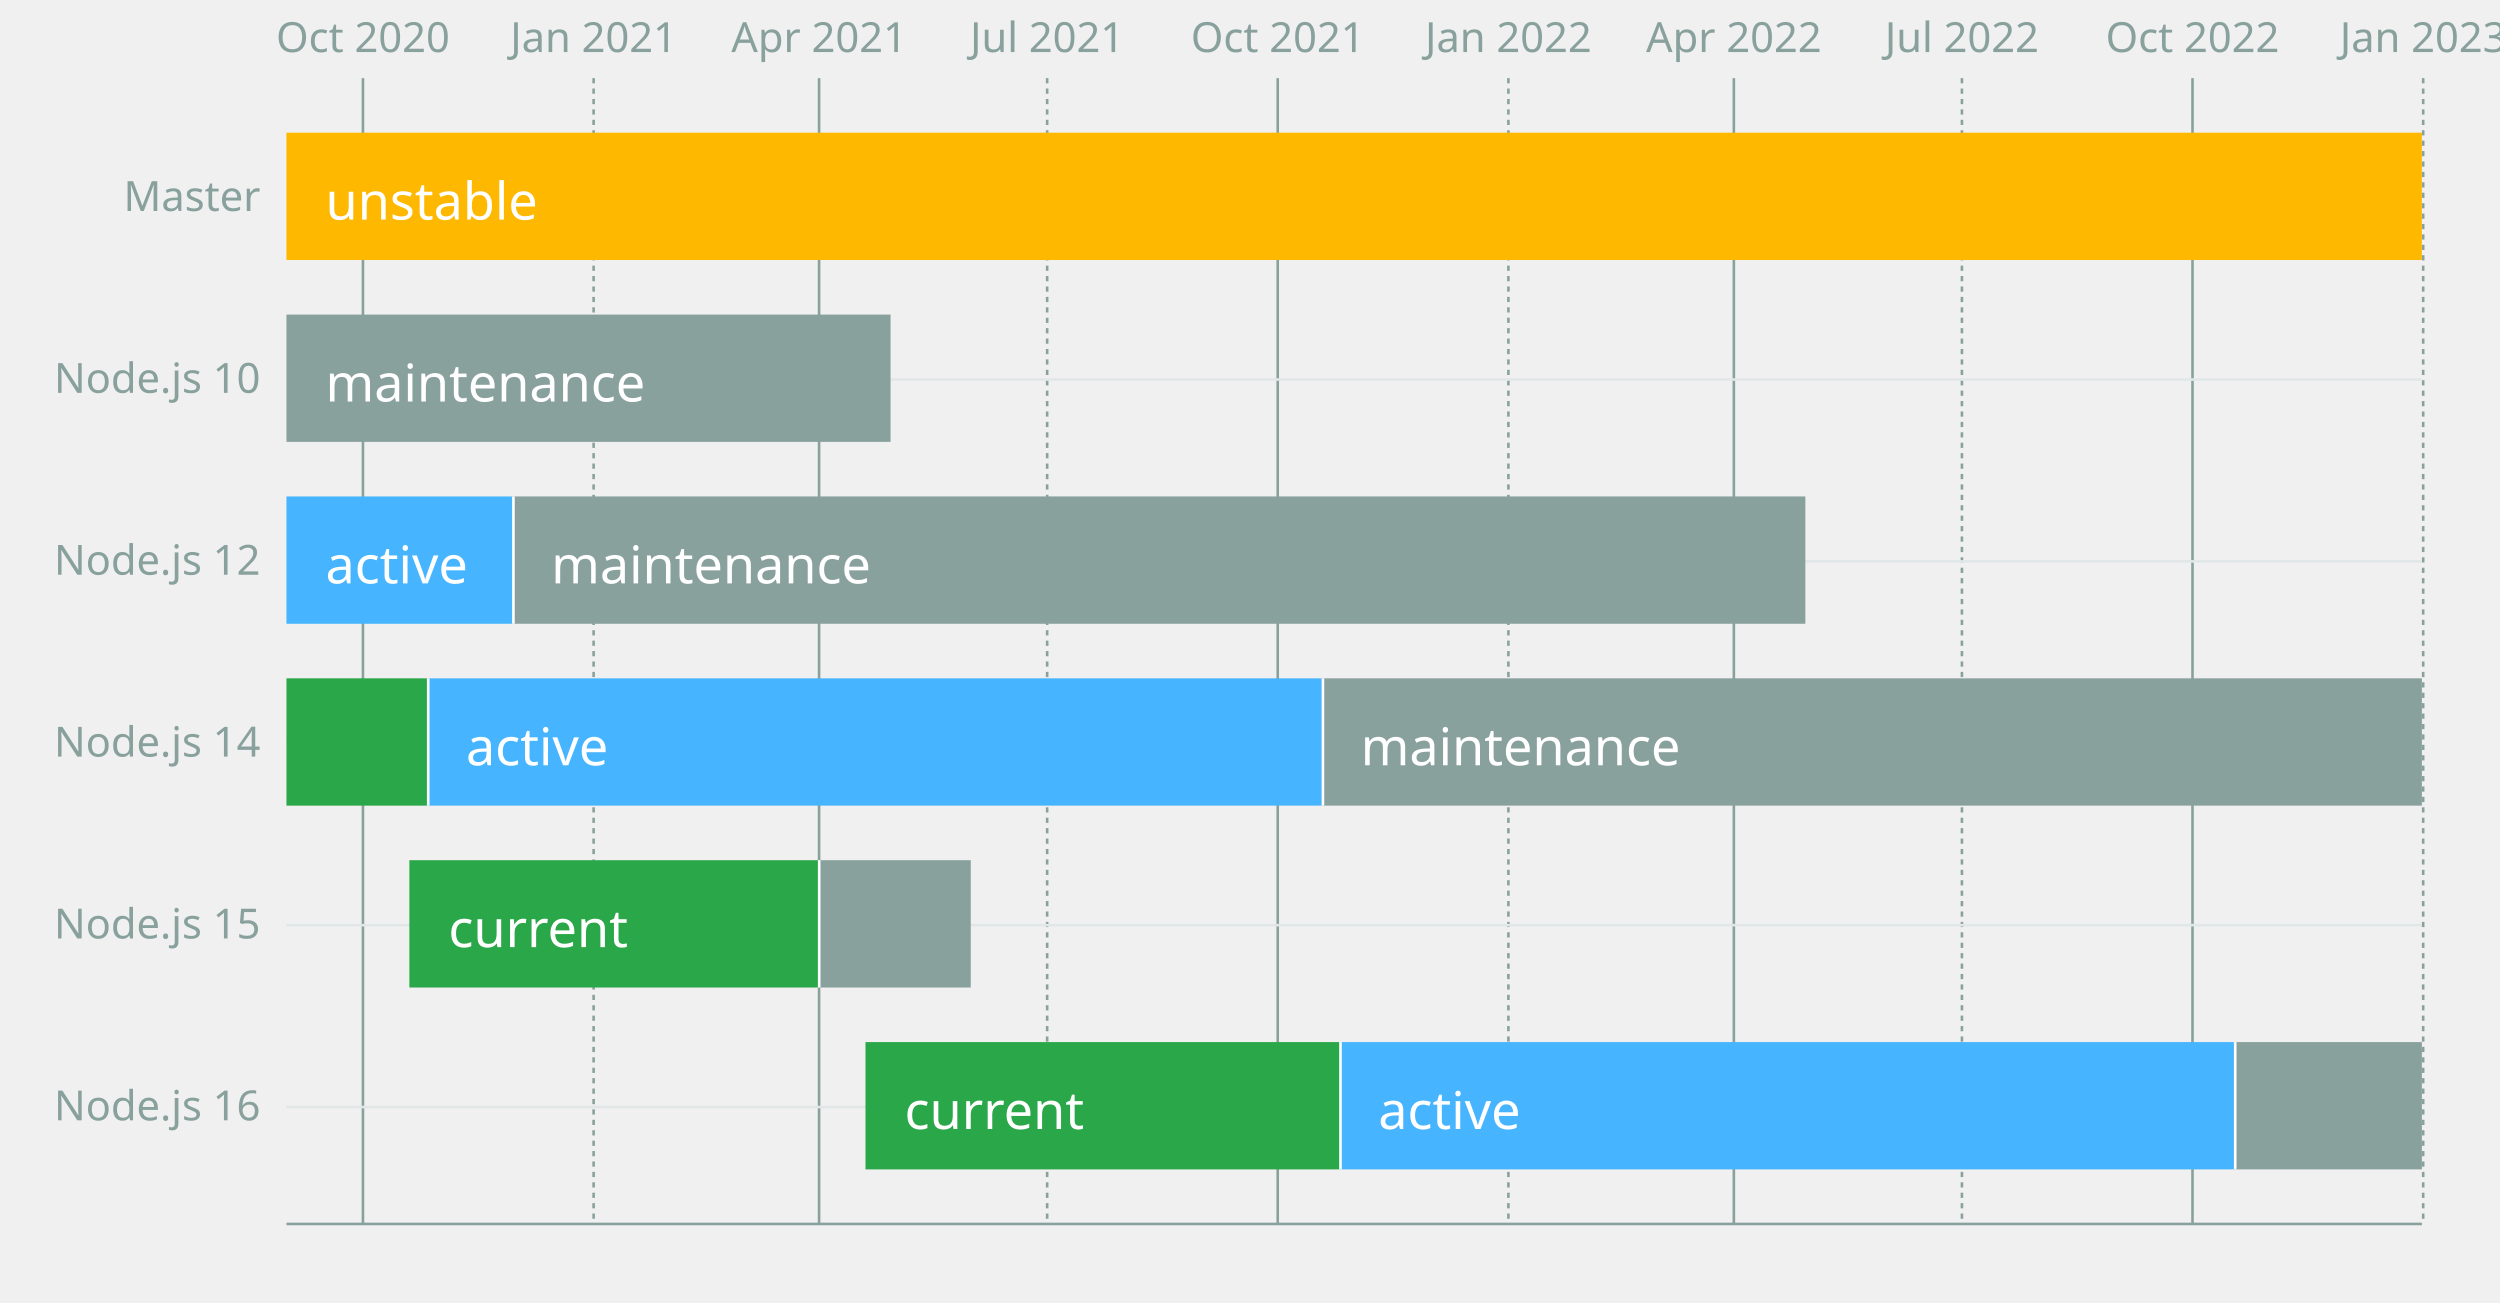
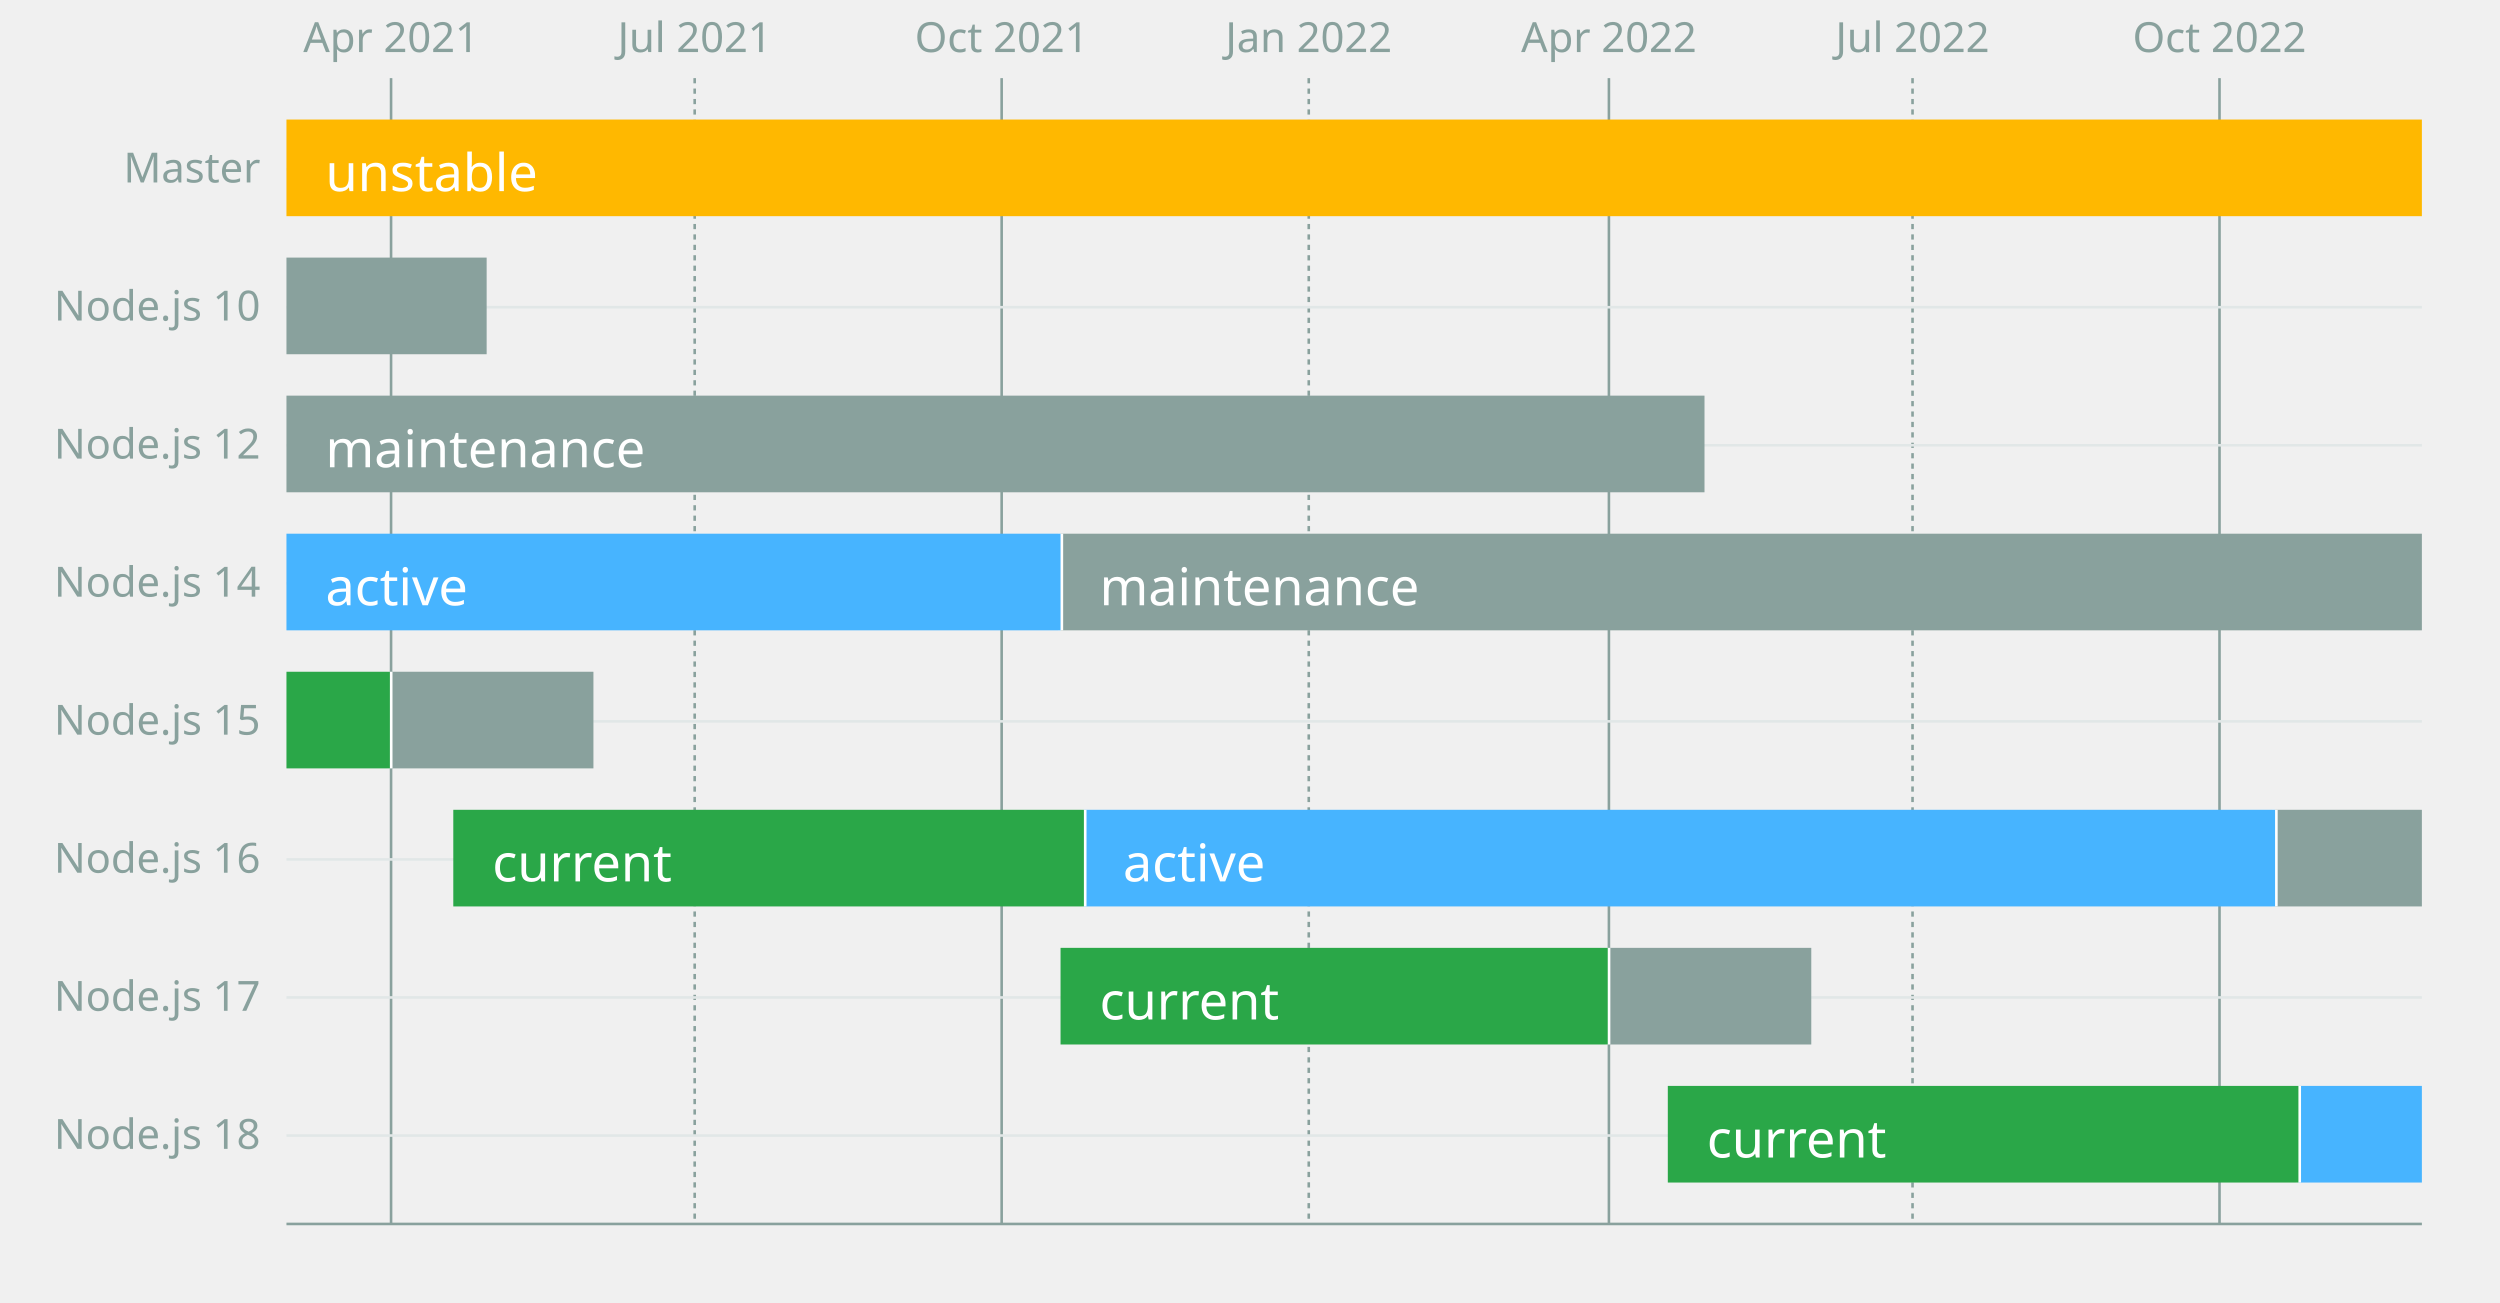
<svg xmlns="http://www.w3.org/2000/svg" width="960" height="500">
  <defs>
-     <style>.current{fill:#2aa748}.active{fill:#47b4ff}.maintenance,.tick text{fill:#89a19d}.bar-join,.label{fill:#fff}.bar-join.current{display:none}.tick text{font:16px sans-serif}.axis--y .tick text{text-anchor:end}.label{font:20px sans-serif;font-weight:100;text-anchor:start;dominant-baseline:middle;text-transform:uppercase}</style>
+     <style>.current{fill:#2aa748}.active{fill:#47b4ff}.maintenance,.tick text{fill:#89a19d}.unstable{fill:#ffb800}.bar-join,.label{fill:#fff}.bar-join.current{display:none}.tick text{font:16px sans-serif}.axis--y .tick text{text-anchor:end}.label{font:20px sans-serif;font-weight:100;text-anchor:start;dominant-baseline:middle;text-transform:uppercase}</style>
  </defs>
  <g id="bar-container">
    <g class="axis axis--x" fill="none" font-size="10" font-family="sans-serif" text-anchor="middle">
      <g class="tick">
-         <path stroke="#89a19d" d="M.5 0v440" transform="translate(138.872 30)" />
-         <text fill="#000" x=".5" dy="-10" transform="translate(138.872 30)">Oct 2020</text>
+         <path stroke="#89a19d" d="M.5 0v440" transform="translate(149.665 30)" />
+         <text fill="#000" x=".5" dy="-10" transform="translate(149.665 30)">Apr 2021</text>
      </g>
      <g class="tick">
-         <path stroke="#89a19d" stroke-dasharray="2,2" d="M.5 0v440" transform="translate(227.452 30)" />
-         <text fill="#000" x=".5" dy="-10" transform="translate(227.452 30)">Jan 2021</text>
+         <path stroke="#89a19d" stroke-dasharray="2,2" d="M.5 0v440" transform="translate(266.26 30)" />
+         <text fill="#000" x=".5" dy="-10" transform="translate(266.26 30)">Jul 2021</text>
      </g>
      <g class="tick">
-         <path stroke="#89a19d" d="M.5 0v440" transform="translate(314.028 30)" />
-         <text fill="#000" x=".5" dy="-10" transform="translate(314.028 30)">Apr 2021</text>
+         <path stroke="#89a19d" d="M.5 0v440" transform="translate(384.134 30)" />
+         <text fill="#000" x=".5" dy="-10" transform="translate(384.134 30)">Oct 2021</text>
      </g>
      <g class="tick">
-         <path stroke="#89a19d" stroke-dasharray="2,2" d="M.5 0v440" transform="translate(401.605 30)" />
-         <text fill="#000" x=".5" dy="-10" transform="translate(401.605 30)">Jul 2021</text>
+         <path stroke="#89a19d" stroke-dasharray="2,2" d="M.5 0v440" transform="translate(502.063 30)" />
+         <text fill="#000" x=".5" dy="-10" transform="translate(502.063 30)">Jan 2022</text>
      </g>
      <g class="tick">
-         <path stroke="#89a19d" d="M.5 0v440" transform="translate(490.146 30)" />
-         <text fill="#000" x=".5" dy="-10" transform="translate(490.146 30)">Oct 2021</text>
+         <path stroke="#89a19d" d="M.5 0v440" transform="translate(617.322 30)" />
+         <text fill="#000" x=".5" dy="-10" transform="translate(617.322 30)">Apr 2022</text>
      </g>
      <g class="tick">
-         <path stroke="#89a19d" stroke-dasharray="2,2" d="M.5 0v440" transform="translate(578.726 30)" />
-         <text fill="#000" x=".5" dy="-10" transform="translate(578.726 30)">Jan 2022</text>
+         <path stroke="#89a19d" stroke-dasharray="2,2" d="M.5 0v440" transform="translate(733.915 30)" />
+         <text fill="#000" x=".5" dy="-10" transform="translate(733.915 30)">Jul 2022</text>
      </g>
      <g class="tick">
-         <path stroke="#89a19d" d="M.5 0v440" transform="translate(665.301 30)" />
-         <text fill="#000" x=".5" dy="-10" transform="translate(665.301 30)">Apr 2022</text>
-       </g>
-       <g class="tick">
-         <path stroke="#89a19d" stroke-dasharray="2,2" d="M.5 0v440" transform="translate(752.88 30)" />
-         <text fill="#000" x=".5" dy="-10" transform="translate(752.88 30)">Jul 2022</text>
-       </g>
-       <g class="tick">
-         <path stroke="#89a19d" d="M.5 0v440" transform="translate(841.42 30)" />
-         <text fill="#000" x=".5" dy="-10" transform="translate(841.42 30)">Oct 2022</text>
-       </g>
-       <g class="tick">
-         <path stroke="#89a19d" stroke-dasharray="2,2" d="M.5 0v440" transform="translate(930 30)" />
-         <text fill="#000" x=".5" dy="-10" transform="translate(930 30)">Jan 2023</text>
+         <path stroke="#89a19d" d="M.5 0v440" transform="translate(851.79 30)" />
+         <text fill="#000" x=".5" dy="-10" transform="translate(851.79 30)">Oct 2022</text>
      </g>
    </g>
    <g class="axis axis--y" fill="none" font-size="10" font-family="sans-serif">
      <g class="tick">
-         <path stroke="#e1e7e7" d="M0 .5h820" transform="translate(110 75.397)" />
-         <text fill="#000" y=".5" dy=".32em" dx="-10" transform="translate(110 75.397)">Master</text>
+         <path stroke="#e1e7e7" d="M0 .5h820" transform="translate(110 64.458)" />
+         <text fill="#000" y=".5" dy=".32em" dx="-10" transform="translate(110 64.458)">Master</text>
      </g>
      <g class="tick">
-         <path stroke="#e1e7e7" d="M0 .5h820" transform="translate(110 145.238)" />
-         <text fill="#000" y=".5" dy=".32em" dx="-10" transform="translate(110 145.238)">Node.js 10</text>
+         <path stroke="#e1e7e7" d="M0 .5h820" transform="translate(110 117.47)" />
+         <text fill="#000" y=".5" dy=".32em" dx="-10" transform="translate(110 117.47)">Node.js 10</text>
      </g>
      <g class="tick">
-         <path stroke="#e1e7e7" d="M0 .5h820" transform="translate(110 215.08)" />
-         <text fill="#000" y=".5" dy=".32em" dx="-10" transform="translate(110 215.08)">Node.js 12</text>
+         <path stroke="#e1e7e7" d="M0 .5h820" transform="translate(110 170.482)" />
+         <text fill="#000" y=".5" dy=".32em" dx="-10" transform="translate(110 170.482)">Node.js 12</text>
      </g>
      <g class="tick">
-         <path stroke="#e1e7e7" d="M0 .5h820" transform="translate(110 284.92)" />
-         <text fill="#000" y=".5" dy=".32em" dx="-10" transform="translate(110 284.92)">Node.js 14</text>
+         <path stroke="#e1e7e7" d="M0 .5h820" transform="translate(110 223.494)" />
+         <text fill="#000" y=".5" dy=".32em" dx="-10" transform="translate(110 223.494)">Node.js 14</text>
      </g>
      <g class="tick">
-         <path stroke="#e1e7e7" d="M0 .5h820" transform="translate(110 354.762)" />
-         <text fill="#000" y=".5" dy=".32em" dx="-10" transform="translate(110 354.762)">Node.js 15</text>
+         <path stroke="#e1e7e7" d="M0 .5h820" transform="translate(110 276.506)" />
+         <text fill="#000" y=".5" dy=".32em" dx="-10" transform="translate(110 276.506)">Node.js 15</text>
      </g>
      <g class="tick">
-         <path stroke="#e1e7e7" d="M0 .5h820" transform="translate(110 424.603)" />
-         <text fill="#000" y=".5" dy=".32em" dx="-10" transform="translate(110 424.603)">Node.js 16</text>
+         <path stroke="#e1e7e7" d="M0 .5h820" transform="translate(110 329.518)" />
+         <text fill="#000" y=".5" dy=".32em" dx="-10" transform="translate(110 329.518)">Node.js 16</text>
+       </g>
+       <g class="tick">
+         <path stroke="#e1e7e7" d="M0 .5h820" transform="translate(110 382.53)" />
+         <text fill="#000" y=".5" dy=".32em" dx="-10" transform="translate(110 382.53)">Node.js 17</text>
+       </g>
+       <g class="tick">
+         <path stroke="#e1e7e7" d="M0 .5h820" transform="translate(110 435.542)" />
+         <text fill="#000" y=".5" dy=".32em" dx="-10" transform="translate(110 435.542)">Node.js 18</text>
      </g>
      <path stroke="#89a19d" d="M0 440h820" transform="translate(110 30)" />
    </g>
-     <path class="bar" d="M0 20.952h820v48.889H0z" transform="translate(110 30)" fill="#ffb800" />
-     <text class="label" x="15" y="47.397" transform="translate(110 30)">unstable</text>
-     <path class="bar maintenance" d="M0 90.794h231.977v48.889H0z" transform="translate(110 30)" />
-     <text class="label" x="15" y="117.238" transform="translate(110 30)">maintenance</text>
-     <path class="bar maintenance" d="M86.656 160.635h496.595v48.889H86.656z" transform="translate(110 30)" />
-     <path class="bar-join maintenance" d="M85.656 160.635h2v48.889h-2z" transform="translate(110 30)" />
-     <text class="label" x="101.656" y="187.079" transform="translate(110 30)">maintenance</text>
-     <path class="bar active" d="M0 160.635h86.656v48.889H0z" transform="translate(110 30)" />
-     <text class="label" x="15" y="187.079" transform="translate(110 30)">active</text>
-     <path class="bar maintenance" d="M397.509 230.476H820v48.889H397.509z" transform="translate(110 30)" />
-     <path class="bar-join maintenance" d="M396.509 230.476h2v48.889h-2z" transform="translate(110 30)" />
-     <text class="label" x="412.509" y="256.921" transform="translate(110 30)">maintenance</text>
-     <path class="bar active" d="M53.934 230.476h343.575v48.889H53.934z" transform="translate(110 30)" />
-     <path class="bar-join active" d="M52.934 230.476h2v48.889h-2z" transform="translate(110 30)" />
-     <text class="label" x="68.934" y="256.921" transform="translate(110 30)">active</text>
-     <path class="bar current" d="M0 230.476h53.934v48.889H0z" transform="translate(110 30)" />
-     <path class="bar maintenance" d="M204.068 300.317h58.706v48.889h-58.706z" transform="translate(110 30)" />
-     <path class="bar-join maintenance" d="M203.068 300.317h2v48.889h-2z" transform="translate(110 30)" />
-     <path class="bar current" d="M47.197 300.317h156.87v48.889H47.197z" transform="translate(110 30)" />
-     <text class="label" x="62.197" y="326.762" transform="translate(110 30)">current</text>
-     <path class="bar maintenance" d="M747.82 370.159H820v48.889h-72.18z" transform="translate(110 30)" />
-     <path class="bar-join maintenance" d="M746.82 370.159h2v48.889h-2z" transform="translate(110 30)" />
-     <path class="bar active" d="M404.246 370.159h343.575v48.889H404.246z" transform="translate(110 30)" />
-     <path class="bar-join active" d="M403.246 370.159h2v48.889h-2z" transform="translate(110 30)" />
-     <text class="label" x="419.246" y="396.603" transform="translate(110 30)">active</text>
-     <path class="bar current" d="M222.353 370.159h181.893v48.889H222.353z" transform="translate(110 30)" />
-     <text class="label" x="237.353" y="396.603" transform="translate(110 30)">current</text>
+     <path class="bar unstable" d="M0 15.904h820v37.108H0z" transform="translate(110 30)" />
+     <text class="label" x="15" y="36.458" style="opacity:1" transform="translate(110 30)">unstable</text>
+     <path class="bar maintenance" d="M0 68.916h76.875v37.108H0zM0 121.928h544.531v37.108H0z" transform="translate(110 30)" />
+     <text class="label" x="15" y="142.482" style="opacity:1" transform="translate(110 30)">maintenance</text>
+     <path class="bar maintenance" d="M297.25 174.94H820v37.108H297.25z" transform="translate(110 30)" />
+     <path class="bar-join maintenance" style="opacity:1" d="M296.25 174.94h2v37.108h-2z" transform="translate(110 30)" />
+     <text class="label" x="312.25" y="195.494" style="opacity:1" transform="translate(110 30)">maintenance</text>
+     <path class="bar active" d="M0 174.94h297.25v37.108H0z" transform="translate(110 30)" />
+     <text class="label" x="15" y="195.494" style="opacity:1" transform="translate(110 30)">active</text>
+     <path class="bar maintenance" d="M39.719 227.952h78.156v37.108H39.719z" transform="translate(110 30)" />
+     <path class="bar-join maintenance" style="opacity:1" d="M38.719 227.952h2v37.108h-2z" transform="translate(110 30)" />
+     <path class="bar current" d="M0 227.952h39.719v37.108H0z" transform="translate(110 30)" />
+     <path class="bar maintenance" d="M763.625 280.964H820v37.108h-56.375z" transform="translate(110 30)" />
+     <path class="bar-join maintenance" style="opacity:1" d="M762.625 280.964h2v37.108h-2z" transform="translate(110 30)" />
+     <g>
+       <path class="bar active" d="M306.219 280.964h457.406v37.108H306.219z" transform="translate(110 30)" />
+       <path class="bar-join active" style="opacity:1" d="M305.219 280.964h2v37.108h-2z" transform="translate(110 30)" />
+       <text class="label" x="321.219" y="301.518" style="opacity:1" transform="translate(110 30)">active</text>
+     </g>
+     <g>
+       <path class="bar current" d="M64.063 280.964h242.156v37.108H64.063z" transform="translate(110 30)" />
+       <text class="label" x="79.063" y="301.518" style="opacity:1" transform="translate(110 30)">current</text>
+     </g>
+     <g>
+       <path class="bar maintenance" d="M507.375 333.976h78.156v37.108h-78.156z" transform="translate(110 30)" />
+       <path class="bar-join maintenance" style="opacity:1" d="M506.375 333.976h2v37.108h-2z" transform="translate(110 30)" />
+     </g>
+     <g>
+       <path class="bar current" d="M297.25 333.976h210.125v37.108H297.25z" transform="translate(110 30)" />
+       <text class="label" x="312.25" y="354.53" style="opacity:1" transform="translate(110 30)">current</text>
+     </g>
+     <g>
+       <path class="bar active" d="M772.594 386.988H820v37.108h-47.406z" transform="translate(110 30)" />
+       <path class="bar-join active" style="opacity:1" d="M771.594 386.988h2v37.108h-2z" transform="translate(110 30)" />
+     </g>
+     <g>
+       <path class="bar current" d="M530.438 386.988h242.156v37.108H530.438z" transform="translate(110 30)" />
+       <text class="label" x="545.438" y="407.542" style="opacity:1" transform="translate(110 30)">current</text>
+     </g>
  </g>
</svg>
